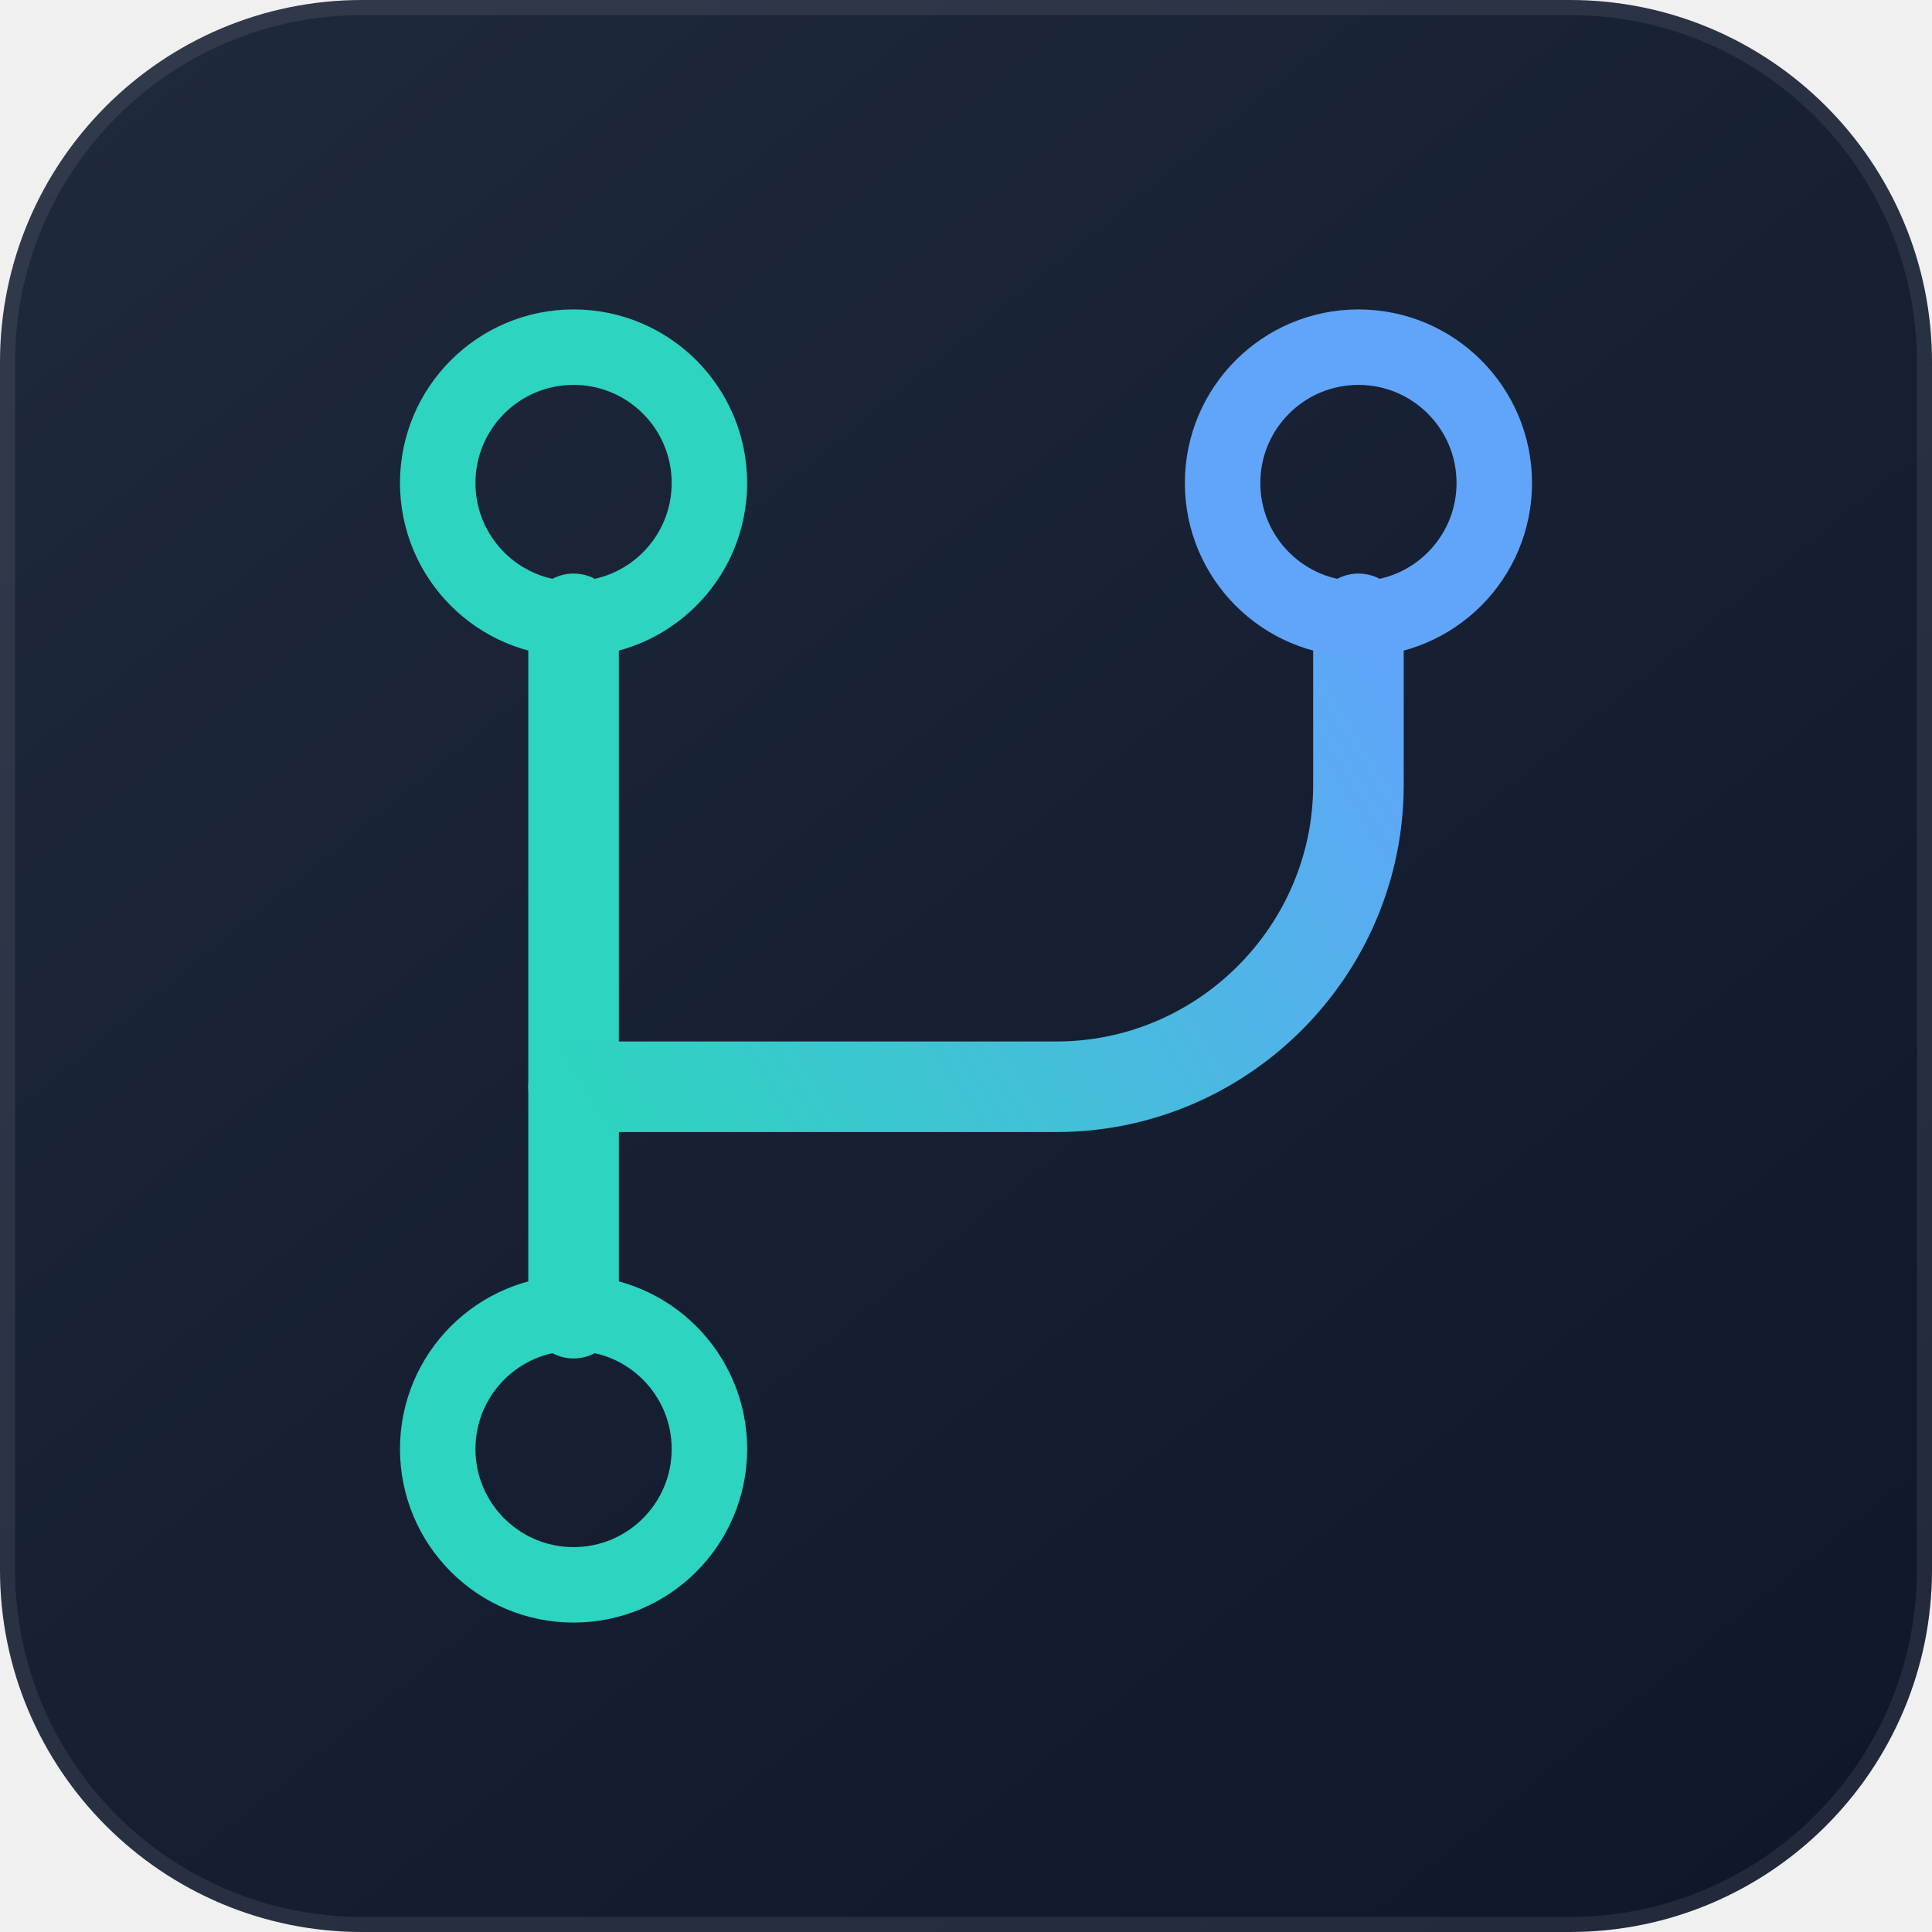
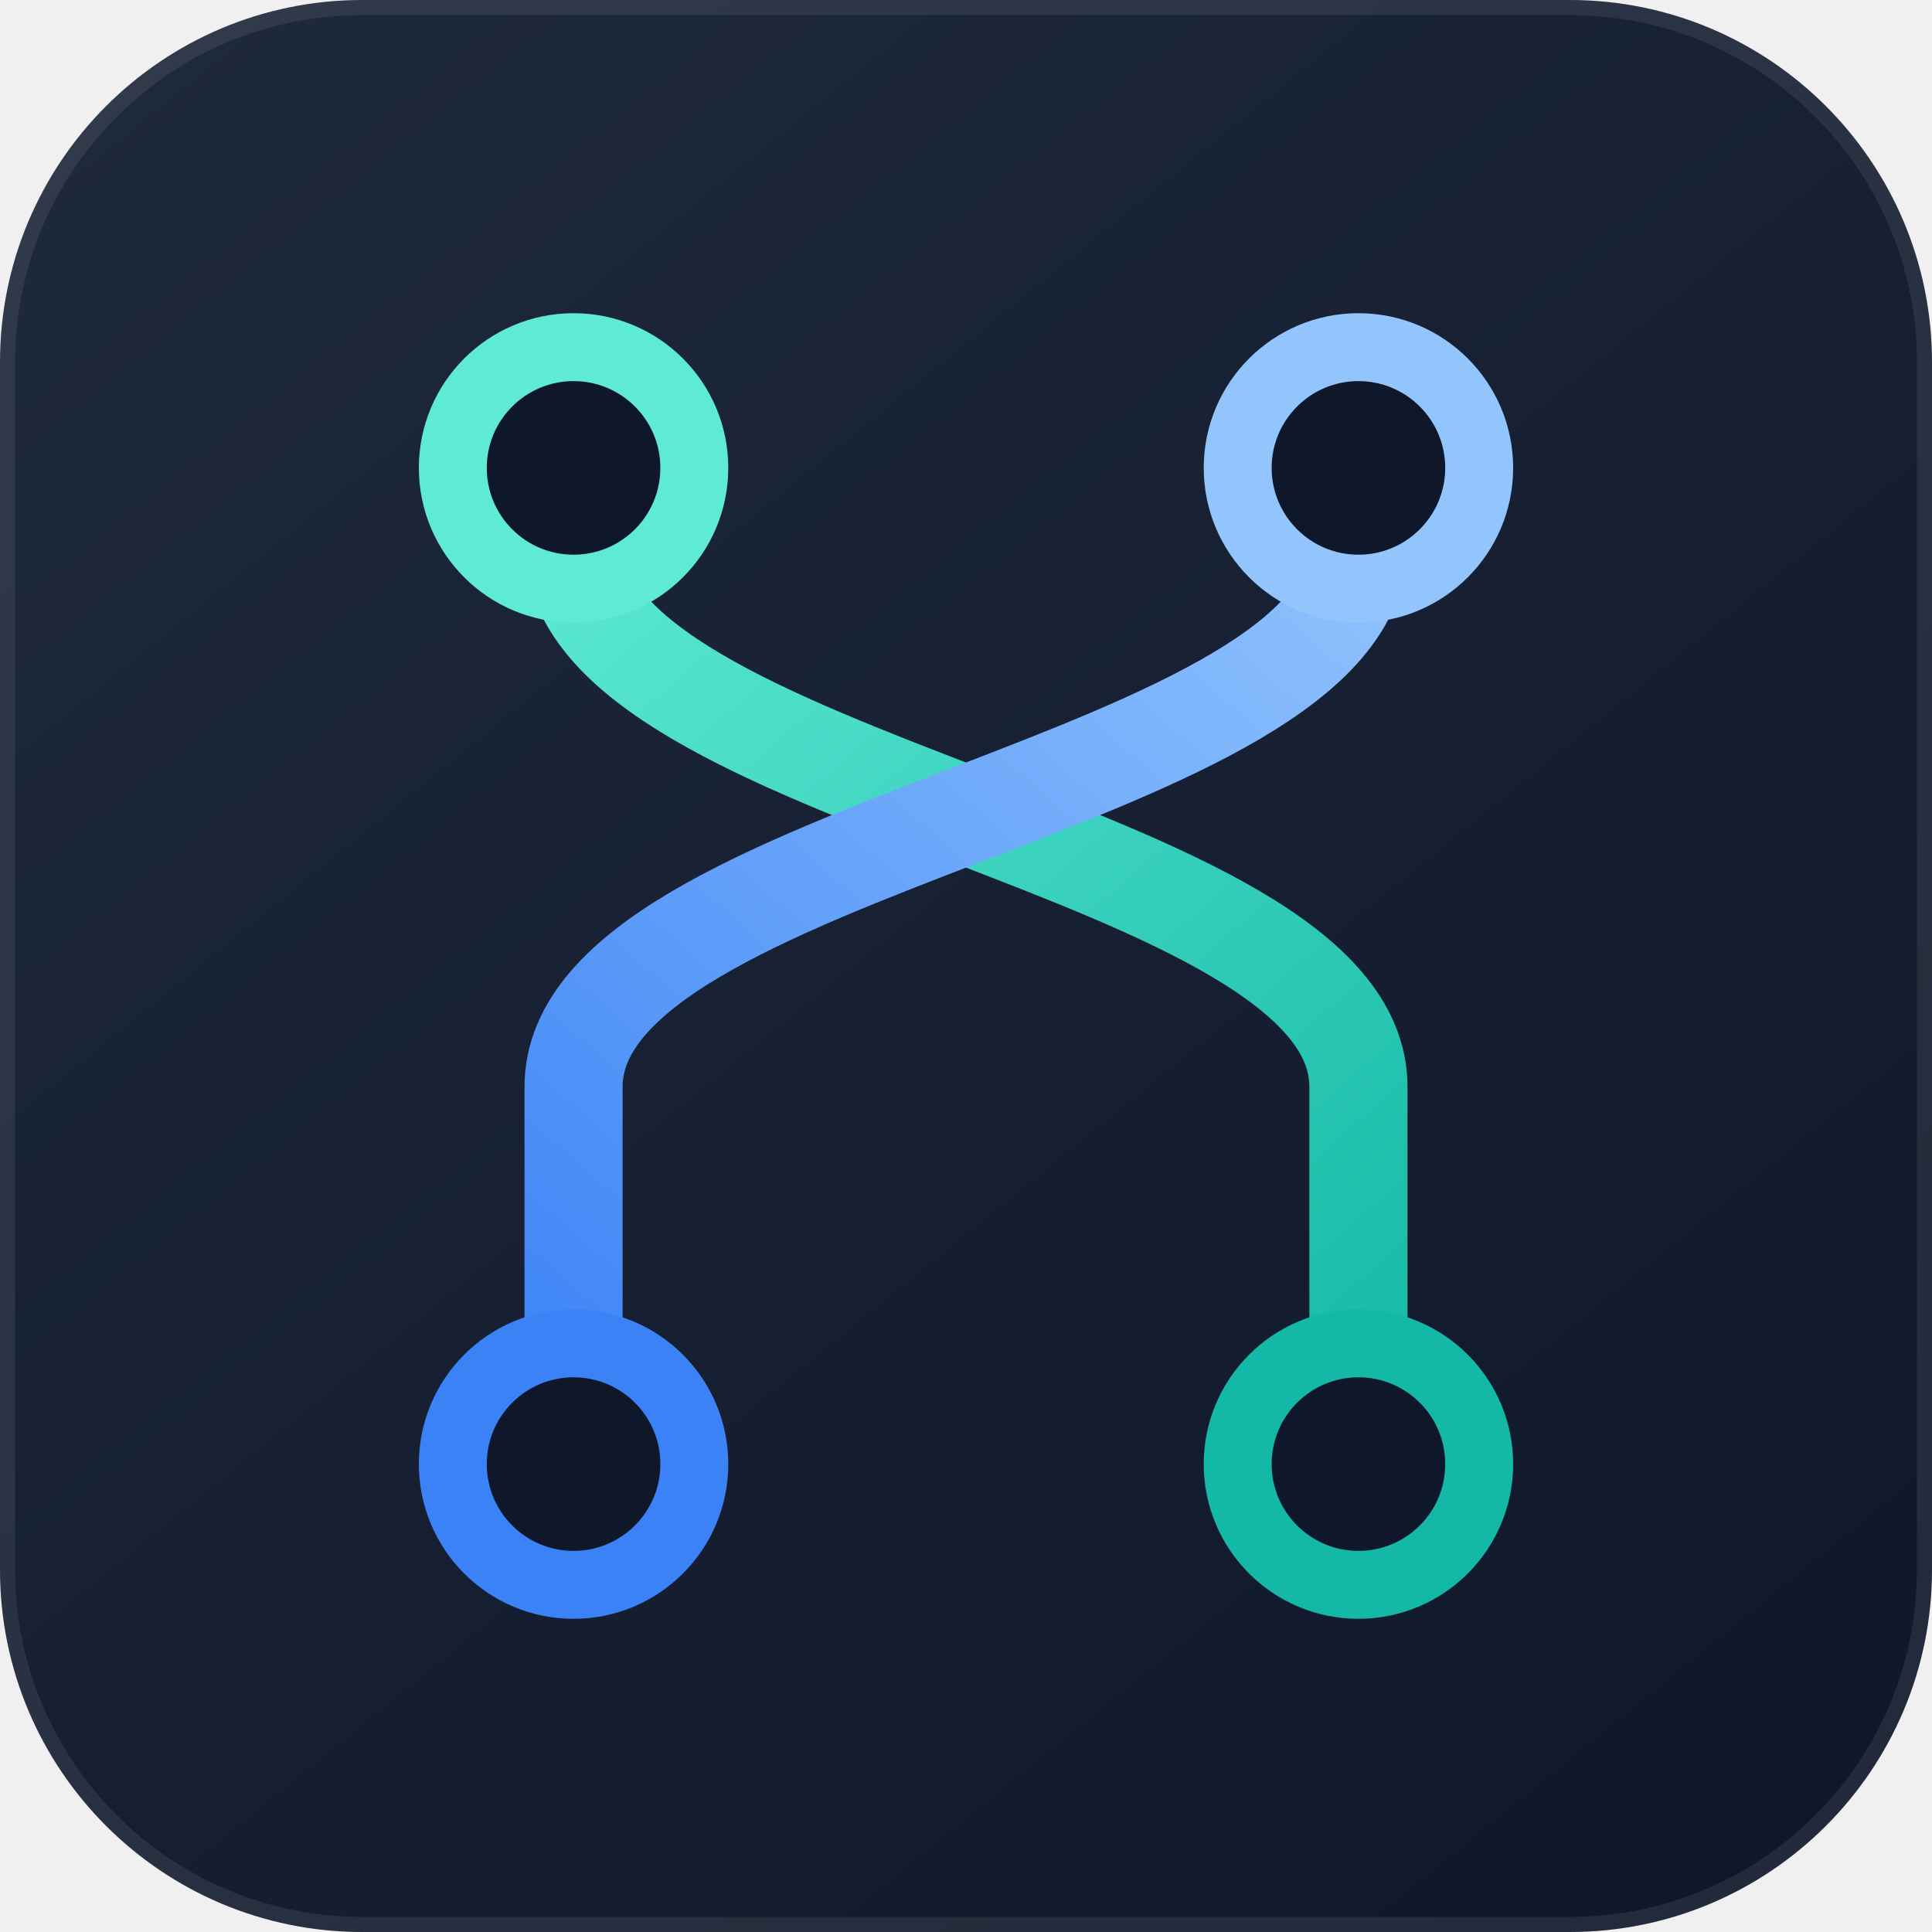
<svg xmlns="http://www.w3.org/2000/svg" width="256" height="256" viewBox="0 0 256 256" fill="none">
  <defs>
    <linearGradient id="background" x1="24" y1="0" x2="232" y2="256" gradientUnits="userSpaceOnUse">
      <stop stop-color="#1E293B" />
      <stop offset="1" stop-color="#0F172A" />
    </linearGradient>
-     <linearGradient id="branch" x1="76" y1="144" x2="180" y2="80" gradientUnits="userSpaceOnUse">
-       <stop stop-color="#2DD4BF" />
-       <stop offset="1" stop-color="#60A5FA" />
+     <linearGradient id="mint" x1="72" y1="64" x2="184" y2="192" gradientUnits="userSpaceOnUse">
+       <stop stop-color="#5EEAD4" />
+       <stop offset="1" stop-color="#14B8A6" />
+     </linearGradient>
+     <linearGradient id="blue" x1="184" y1="64" x2="72" y2="192" gradientUnits="userSpaceOnUse">
+       <stop stop-color="#93C5FD" />
+       <stop offset="1" stop-color="#3B82F6" />
    </linearGradient>
  </defs>
  <rect width="256" height="256" rx="48" fill="url(#background)" />
  <rect x="1" y="1" width="254" height="254" rx="47" stroke="#FFFFFF" stroke-opacity=".08" stroke-width="2" />
-   <path d="M76 82V174" stroke="#2DD4BF" stroke-width="12" stroke-linecap="round" />
-   <path d="M76 144H140C162 144 180 126 180 104V82" stroke="url(#branch)" stroke-width="12" stroke-linecap="round" />
-   <circle cx="76" cy="64" r="18" stroke="#2DD4BF" stroke-width="10" />
-   <circle cx="76" cy="192" r="18" stroke="#2DD4BF" stroke-width="10" />
-   <circle cx="180" cy="64" r="18" stroke="#60A5FA" stroke-width="10" />
+   <path d="M76 72C76 104 180 112 180 144C180 160 180 174 180 184" stroke="url(#mint)" stroke-width="13" stroke-linecap="round" />
+   <path d="M180 72C180 104 76 112 76 144C76 160 76 174 76 184" stroke="url(#blue)" stroke-width="13" stroke-linecap="round" />
+   <circle cx="76" cy="62" r="16" fill="#0F172A" stroke="#5EEAD4" stroke-width="9" />
+   <circle cx="180" cy="62" r="16" fill="#0F172A" stroke="#93C5FD" stroke-width="9" />
+   <circle cx="76" cy="194" r="16" fill="#0F172A" stroke="#3B82F6" stroke-width="9" />
+   <circle cx="180" cy="194" r="16" fill="#0F172A" stroke="#14B8A6" stroke-width="9" />
</svg>
